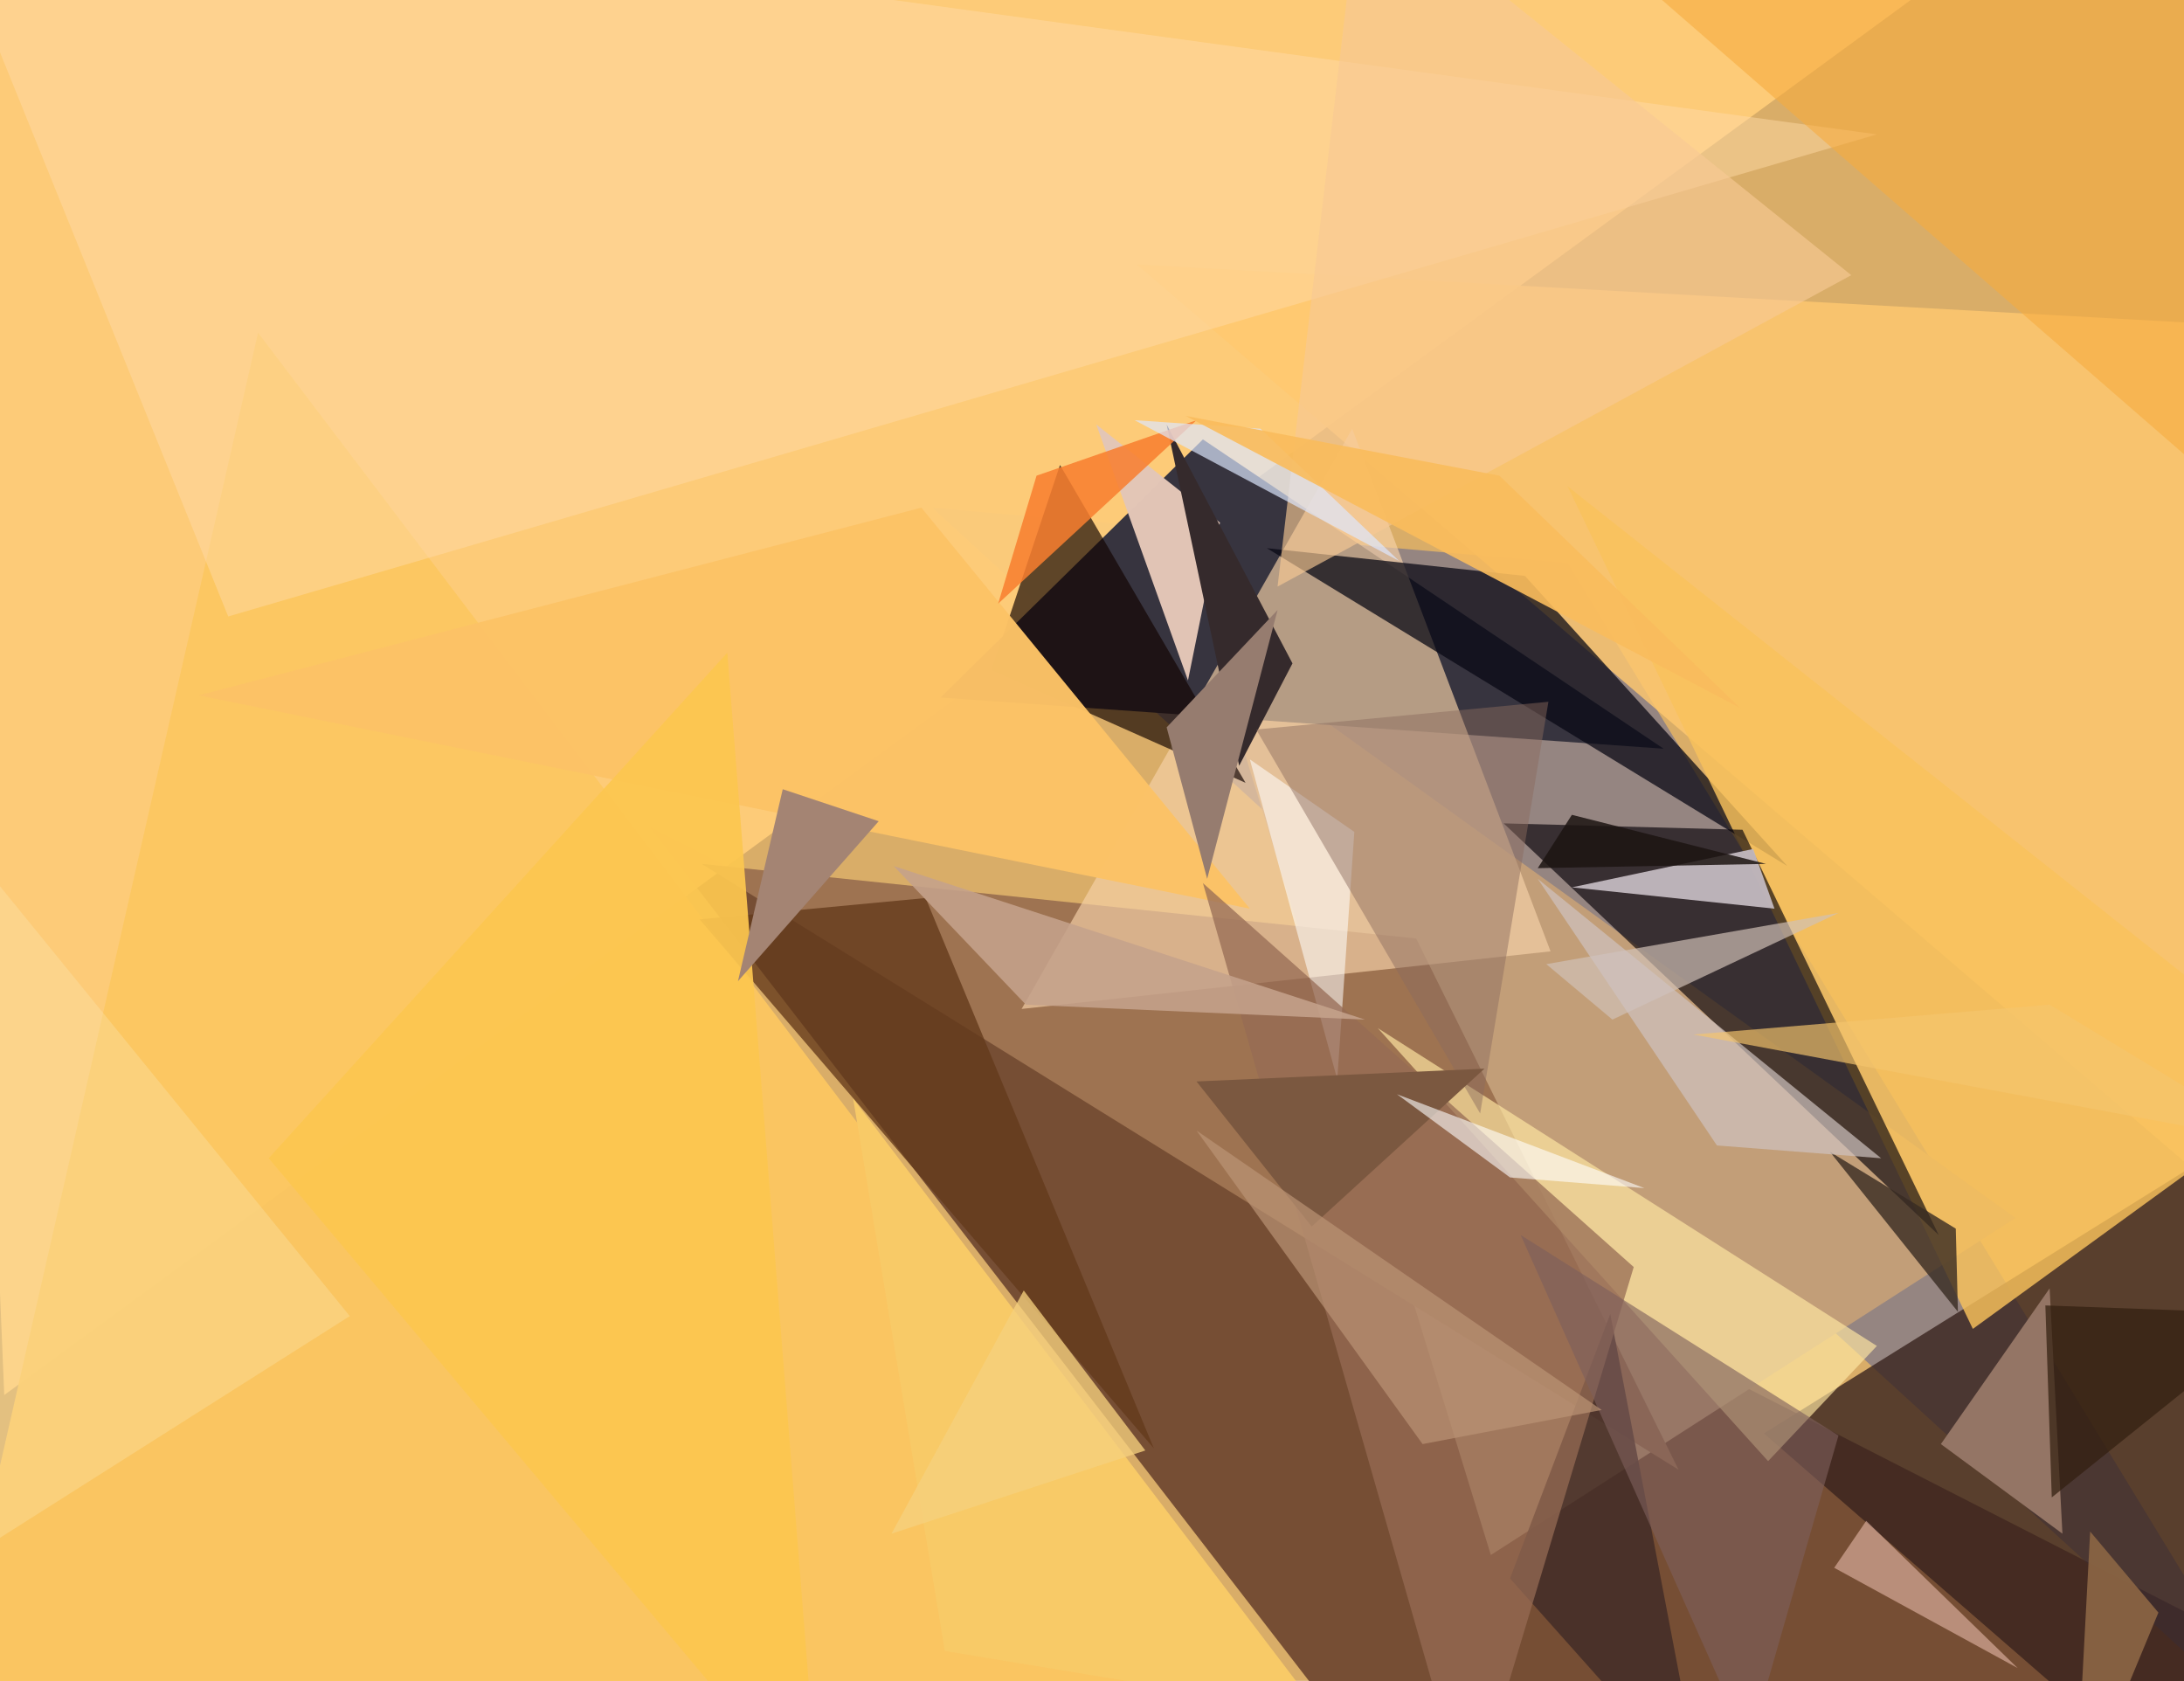
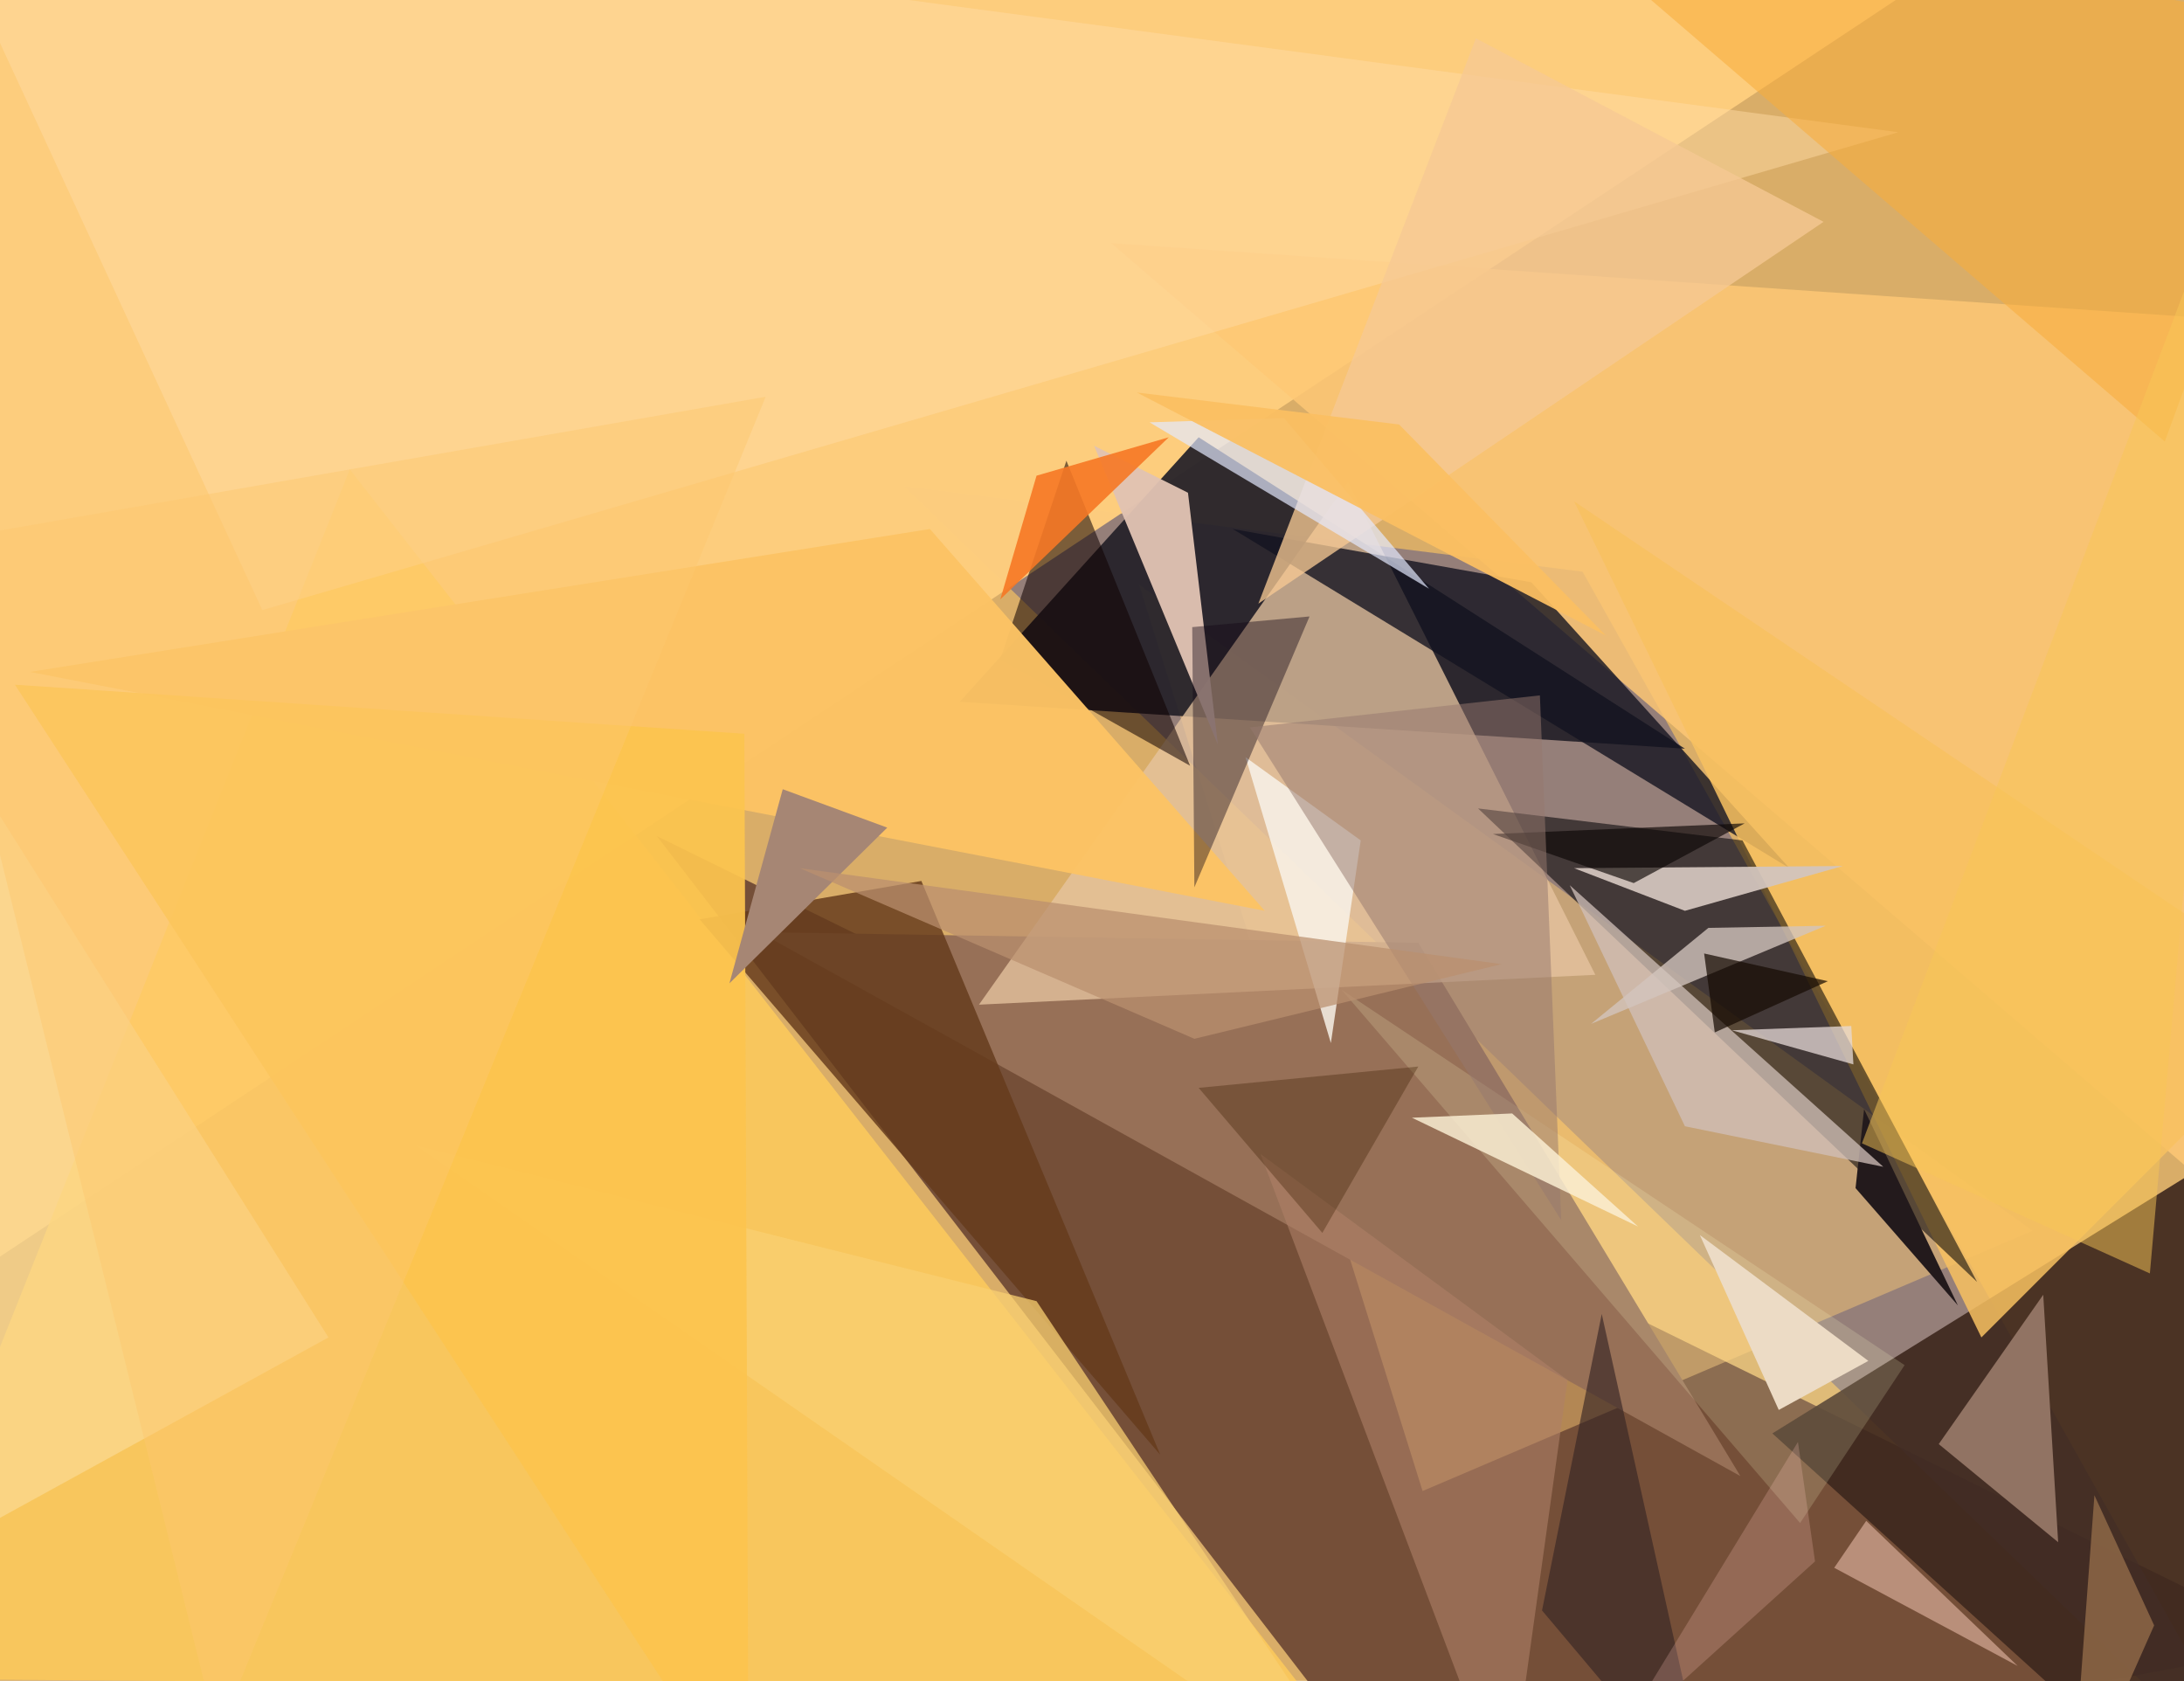
<svg xmlns="http://www.w3.org/2000/svg" width="1024" height="788" viewBox="0 0 256 197">
  <rect width="256" height="197" fill="#d9ad68" />
-   <polygon points="165,212 269.5,195.75 76.25,97" fill="#724a33" fill-opacity="0.957" />
-   <polygon points="109.25,59.5 268.25,204.75 183.75,66" fill="#2f4aa8" fill-opacity="0.396" />
-   <polygon points="228.75,-3.5 -6.75,-10.5 0.5,163.5" fill="#ffcd79" fill-opacity="0.957" />
-   <polygon points="256.25,211 269.75,128.75 206.75,168" fill="#38231d" fill-opacity="0.792" />
-   <polygon points="151.25,198.5 -7,202.5 30.25,39" fill="#fbc760" fill-opacity="0.945" />
-   <polygon points="236.25,142.75 141.75,74.75 174.75,182.25" fill="#c29e78" />
-   <polygon points="195,87.75 141,51.5 110.25,81.75" fill="#37343f" />
-   <polygon points="269,38.5 270.75,148.75 133.25,31" fill="#fec86f" fill-opacity="0.82" />
-   <polygon points="82.25,101.25 166,110 196.75,172.25" fill="#9e7351" />
-   <polygon points="181.75,111.5 119.75,118.25 158.5,50.25" fill="#f5d1a8" fill-opacity="0.659" />
-   <polygon points="178.75,67.5 148.5,64.25 209.5,101.5" fill="#070714" fill-opacity="0.733" />
-   <polygon points="231.25,155.75 271.5,126.5 183.75,57" fill="#f9c25c" fill-opacity="0.82" />
-   <polygon points="176.25,96.5 227.25,144.75 204.25,97.25" fill="#060007" fill-opacity="0.643" />
-   <polygon points="146,91.75 124.25,54.5 116.25,78.5" fill="#120400" fill-opacity="0.671" />
-   <polygon points="23.25,81.5 108,59.5 146.5,106.5" fill="#fcc366" fill-opacity="0.969" />
-   <polygon points="143,61.25 128.5,49.75 139.25,79.75" fill="#e2c5b6" fill-opacity="0.992" />
-   <polygon points="-8.75,-15.5 220,15.75 26.75,72.25" fill="#ffdaa8" fill-opacity="0.486" />
-   <polygon points="161.5,120.5 220,157.75 207.25,171.25" fill="#ffe6a2" fill-opacity="0.667" />
-   <polygon points="108.5,105.25 135.25,169.75 82,107.75" fill="#643a1b" fill-opacity="0.784" />
-   <polygon points="259.75,56.5 271.5,2.5 177,-15.5" fill="#f6ac3e" fill-opacity="0.584" />
-   <polygon points="227.5,169.25 241.75,179.75 240.25,151" fill="#947565" />
-   <polygon points="184.25,104 208,106.5 205.5,99.5" fill="#c1b8be" fill-opacity="0.957" />
-   <polygon points="-14.75,85.75 41,154.25 -2,181.5" fill="#fae6b3" fill-opacity="0.325" />
-   <polygon points="154.75,200.75 110.75,193.5 100,128.75" fill="#f8ca68" fill-opacity="0.996" />
-   <polygon points="214.5,135 229.25,144 229.5,153.75" fill="#382b22" fill-opacity="0.796" />
-   <polygon points="177,185 188.75,154 199.5,210.25" fill="#462e27" fill-opacity="0.894" />
-   <polygon points="156.75,126.5 158.75,97.5 146.5,89" fill="#ffffff" fill-opacity="0.545" />
-   <polygon points="96,212.5 85.25,76.5 31.5,135.75" fill="#fbc650" fill-opacity="0.933" />
-   <polygon points="141,103.5 191.5,148.5 172.25,212.5" fill="#966b54" fill-opacity="0.741" />
-   <polygon points="181.25,113 215.5,107 189,119.5" fill="#d0c0b6" fill-opacity="0.686" />
-   <polygon points="217,32.25 149.75,68.75 159.5,-14" fill="#f7c894" fill-opacity="0.643" />
-   <polygon points="151.5,77.75 136.75,49.75 145.25,89.75" fill="#352a2c" />
-   <polygon points="121.5,55.75 117,70.75 140.25,49.25" fill="#f87e2f" fill-opacity="0.859" />
-   <polygon points="181.5,82.25 173.5,130.5 147.25,85.5" fill="#8b6b5f" fill-opacity="0.471" />
-   <polygon points="180.25,101.75 207,101.25 184.25,95.5" fill="#1d1512" fill-opacity="0.851" />
-   <polygon points="220.5,135.75 201.25,134.25 180.25,103" fill="#cfc2bf" fill-opacity="0.702" />
-   <polygon points="218.75,178.25 215,183.75 236.5,195.5" fill="#edc0af" fill-opacity="0.565" />
-   <polygon points="174,125.25 153.75,143.75 140.25,126.75" fill="#7b5840" />
-   <polygon points="163.75,128.25 177,138 192.75,139.25" fill="#ffffff" fill-opacity="0.584" />
-   <polygon points="239.75,153 267.25,154 240.5,175.5" fill="#321f10" fill-opacity="0.722" />
-   <polygon points="198.5,121.25 240.25,117.75 267,134" fill="#f4c56d" fill-opacity="0.671" />
-   <polygon points="253,189 243.25,212.5 245,179.5" fill="#886343" fill-opacity="0.965" />
-   <polygon points="103,96.25 86.5,115 91.75,92.5" fill="#a48473" />
-   <polygon points="178.25,144.75 205,204.75 215.5,168.25" fill="#7e5f5c" fill-opacity="0.616" />
-   <polygon points="136.75,85.25 141.5,103 149.75,71.5" fill="#967c6f" />
-   <polygon points="147.75,50.25 164,65.75 133,49.25" fill="#dde7ff" fill-opacity="0.682" />
-   <polygon points="140.25,132.5 166.75,169.25 187.75,165.25" fill="#bc9476" fill-opacity="0.682" />
-   <polygon points="160,119.5 104.75,101.5 120.25,117.75" fill="#c5a28b" fill-opacity="0.878" />
-   <polygon points="104.5,179.75 120,151.25 134.25,170" fill="#f6d07e" fill-opacity="0.773" />
-   <polygon points="175.75,55.75 204,83 139,48.75" fill="#f9bc5d" fill-opacity="0.91" />
+   <polygon points="165,212.25 269.75,192.75 77,98" fill="#754f38" />
+   <polygon points="106,57 267,212.5 185.5,67" fill="#766a80" fill-opacity="0.686" />
+   <polygon points="228.25,-4 -1.75,-15.5 -7.5,152.25" fill="#fece7e" fill-opacity="0.973" />
+   <polygon points="256,211.75 270.25,129.25 207.75,168" fill="#3e281e" fill-opacity="0.914" />
+   <polygon points="152.75,198 -15.5,196.75 41,55" fill="#ffcc5a" fill-opacity="0.808" />
+   <polygon points="238.25,144.25 133.5,68.5 166.75,174.75" fill="#ffcc77" fill-opacity="0.451" />
+   <polygon points="197.5,87.75 140.5,51.25 112.5,82.25" fill="#26222a" fill-opacity="0.941" />
+   <polygon points="269.25,38 270.25,148.75 130.25,28.5" fill="#fec775" fill-opacity="0.831" />
+   <polygon points="89,109.25 166.25,110.5 204,173" fill="#977057" />
+   <polygon points="187,114.25 114.75,117.75 158,56.5" fill="#e6c4a0" fill-opacity="0.769" />
+   <polygon points="179.5,68.25 144.5,62 209.75,101.75" fill="#141420" fill-opacity="0.792" />
+   <polygon points="232.25,156.75 271.5,117.5 184.5,58.75" fill="#f8c161" fill-opacity="0.851" />
+   <polygon points="173.25,94.75 231.75,150.25 204.25,98.5" fill="#000005" fill-opacity="0.553" />
+   <polygon points="139.5,89.75 125,54 117.25,77.25" fill="#100000" fill-opacity="0.545" />
+   <polygon points="3.5,78.75 109,62 148.25,106.75" fill="#fcc465" fill-opacity="0.965" />
+   <polygon points="139.25,57.75 128.25,52.25 142.75,87.25" fill="#e0c2b3" fill-opacity="0.957" />
+   <polygon points="-9.5,-15.5 222.5,15.5 30.75,71.5" fill="#ffdaa6" fill-opacity="0.471" />
+   <polygon points="157.25,116 223.25,160 211,178.5" fill="#ffffcc" fill-opacity="0.169" />
+   <polygon points="108,103.25 136,170.5 82,107.75" fill="#653b1c" fill-opacity="0.831" />
+   <polygon points="253.75,51.75 271.5,3.25 175.5,-15.5" fill="#f7ac3c" fill-opacity="0.557" />
+   <polygon points="239.5,151.75 227.25,169.25 241.25,180.75" fill="#917363" />
+   <polygon points="197.5,106.75 216,101.5 184.5,101.75" fill="#d2c4bd" fill-opacity="0.941" />
+   <polygon points="-7.5,83.75 -14.75,186 38.5,156.75" fill="#fadb98" fill-opacity="0.647" />
+   <polygon points="217.5,139.25 229.5,153 218.5,130" fill="#231a1c" />
+   <polygon points="180.75,188.75 200.75,212.5 187.75,154" fill="#352425" fill-opacity="0.639" />
+   <polygon points="161.5,212.5 48.75,134.25 121.5,152.5" fill="#f9d071" fill-opacity="0.745" />
+   <polygon points="156,122.25 159.5,98.5 146,88.75" fill="#f9f3eb" fill-opacity="0.824" />
+   <polygon points="87.25,86 1.75,80.25 87.75,212.5" fill="#fbc44e" fill-opacity="0.933" />
+   <polygon points="147.75,135.25 176.75,212 183.75,161.75" fill="#ae8067" fill-opacity="0.604" />
+   <polygon points="153.5,72.25 139.75,73.5 140,104" fill="#120614" fill-opacity="0.416" />
+   <polygon points="220.75,136.75 184,103.75 197.5,132" fill="#d0bfb9" fill-opacity="0.757" />
+   <polygon points="214,108.5 186.5,120 200.25,108.75" fill="#d3c4bd" fill-opacity="0.788" />
+   <polygon points="147.5,70.75 173,4.5 213.75,26" fill="#f6c893" fill-opacity="0.773" />
+   <polygon points="140.5,127.5 166.25,125 155,144.5" fill="#3f2004" fill-opacity="0.345" />
+   <polygon points="191.5,103.5 175,97.75 204.5,96.5" fill="#0d0705" fill-opacity="0.651" />
+   <polygon points="180.5,81.5 183,143 146.5,85.25" fill="#96796f" fill-opacity="0.51" />
+   <polygon points="121.5,55.75 137,51.25 117.25,70.25" fill="#f67825" fill-opacity="0.902" />
+   <polygon points="104,97 85.5,115.25 91.75,92.5" fill="#a68674" />
+   <polygon points="201,121 214.25,115 199.75,111.75" fill="#170c04" fill-opacity="0.718" />
+   <polygon points="236.5,195.25 218.75,178.25 215,183.75" fill="#e9bca8" fill-opacity="0.588" />
+   <polygon points="203,120.75 217,120.25 217.25,124.75" fill="#e6d9d7" fill-opacity="0.749" />
+   <polygon points="165.5,131 177.25,130.5 192,143.75" fill="#fbefd4" fill-opacity="0.831" />
+   <polygon points="140,121.75 176,113 93.75,101.75" fill="#ba8f6f" fill-opacity="0.725" />
+   <polygon points="252,149.25 264,13 218.25,134" fill="#f7c556" fill-opacity="0.502" />
+   <polygon points="245.5,175.25 252.5,190.5 242.75,212.5" fill="#886343" fill-opacity="0.922" />
+   <polygon points="189.25,204.25 212.75,183 210.75,169" fill="#ffc8be" fill-opacity="0.224" />
+   <polygon points="134.75,49.5 167.5,69 150.5,49" fill="#e4e9ff" fill-opacity="0.69" />
+   <polygon points="219,159.5 208.5,165.25 199.25,144.75" fill="#ecdbc5" />
+   <polygon points="188.25,74.5 164,49.75 133.25,46" fill="#fabf62" fill-opacity="0.941" />
+   <polygon points="25.5,203.5 -9,63.75 89.75,46.5" fill="#fdc76f" fill-opacity="0.463" />
</svg>
